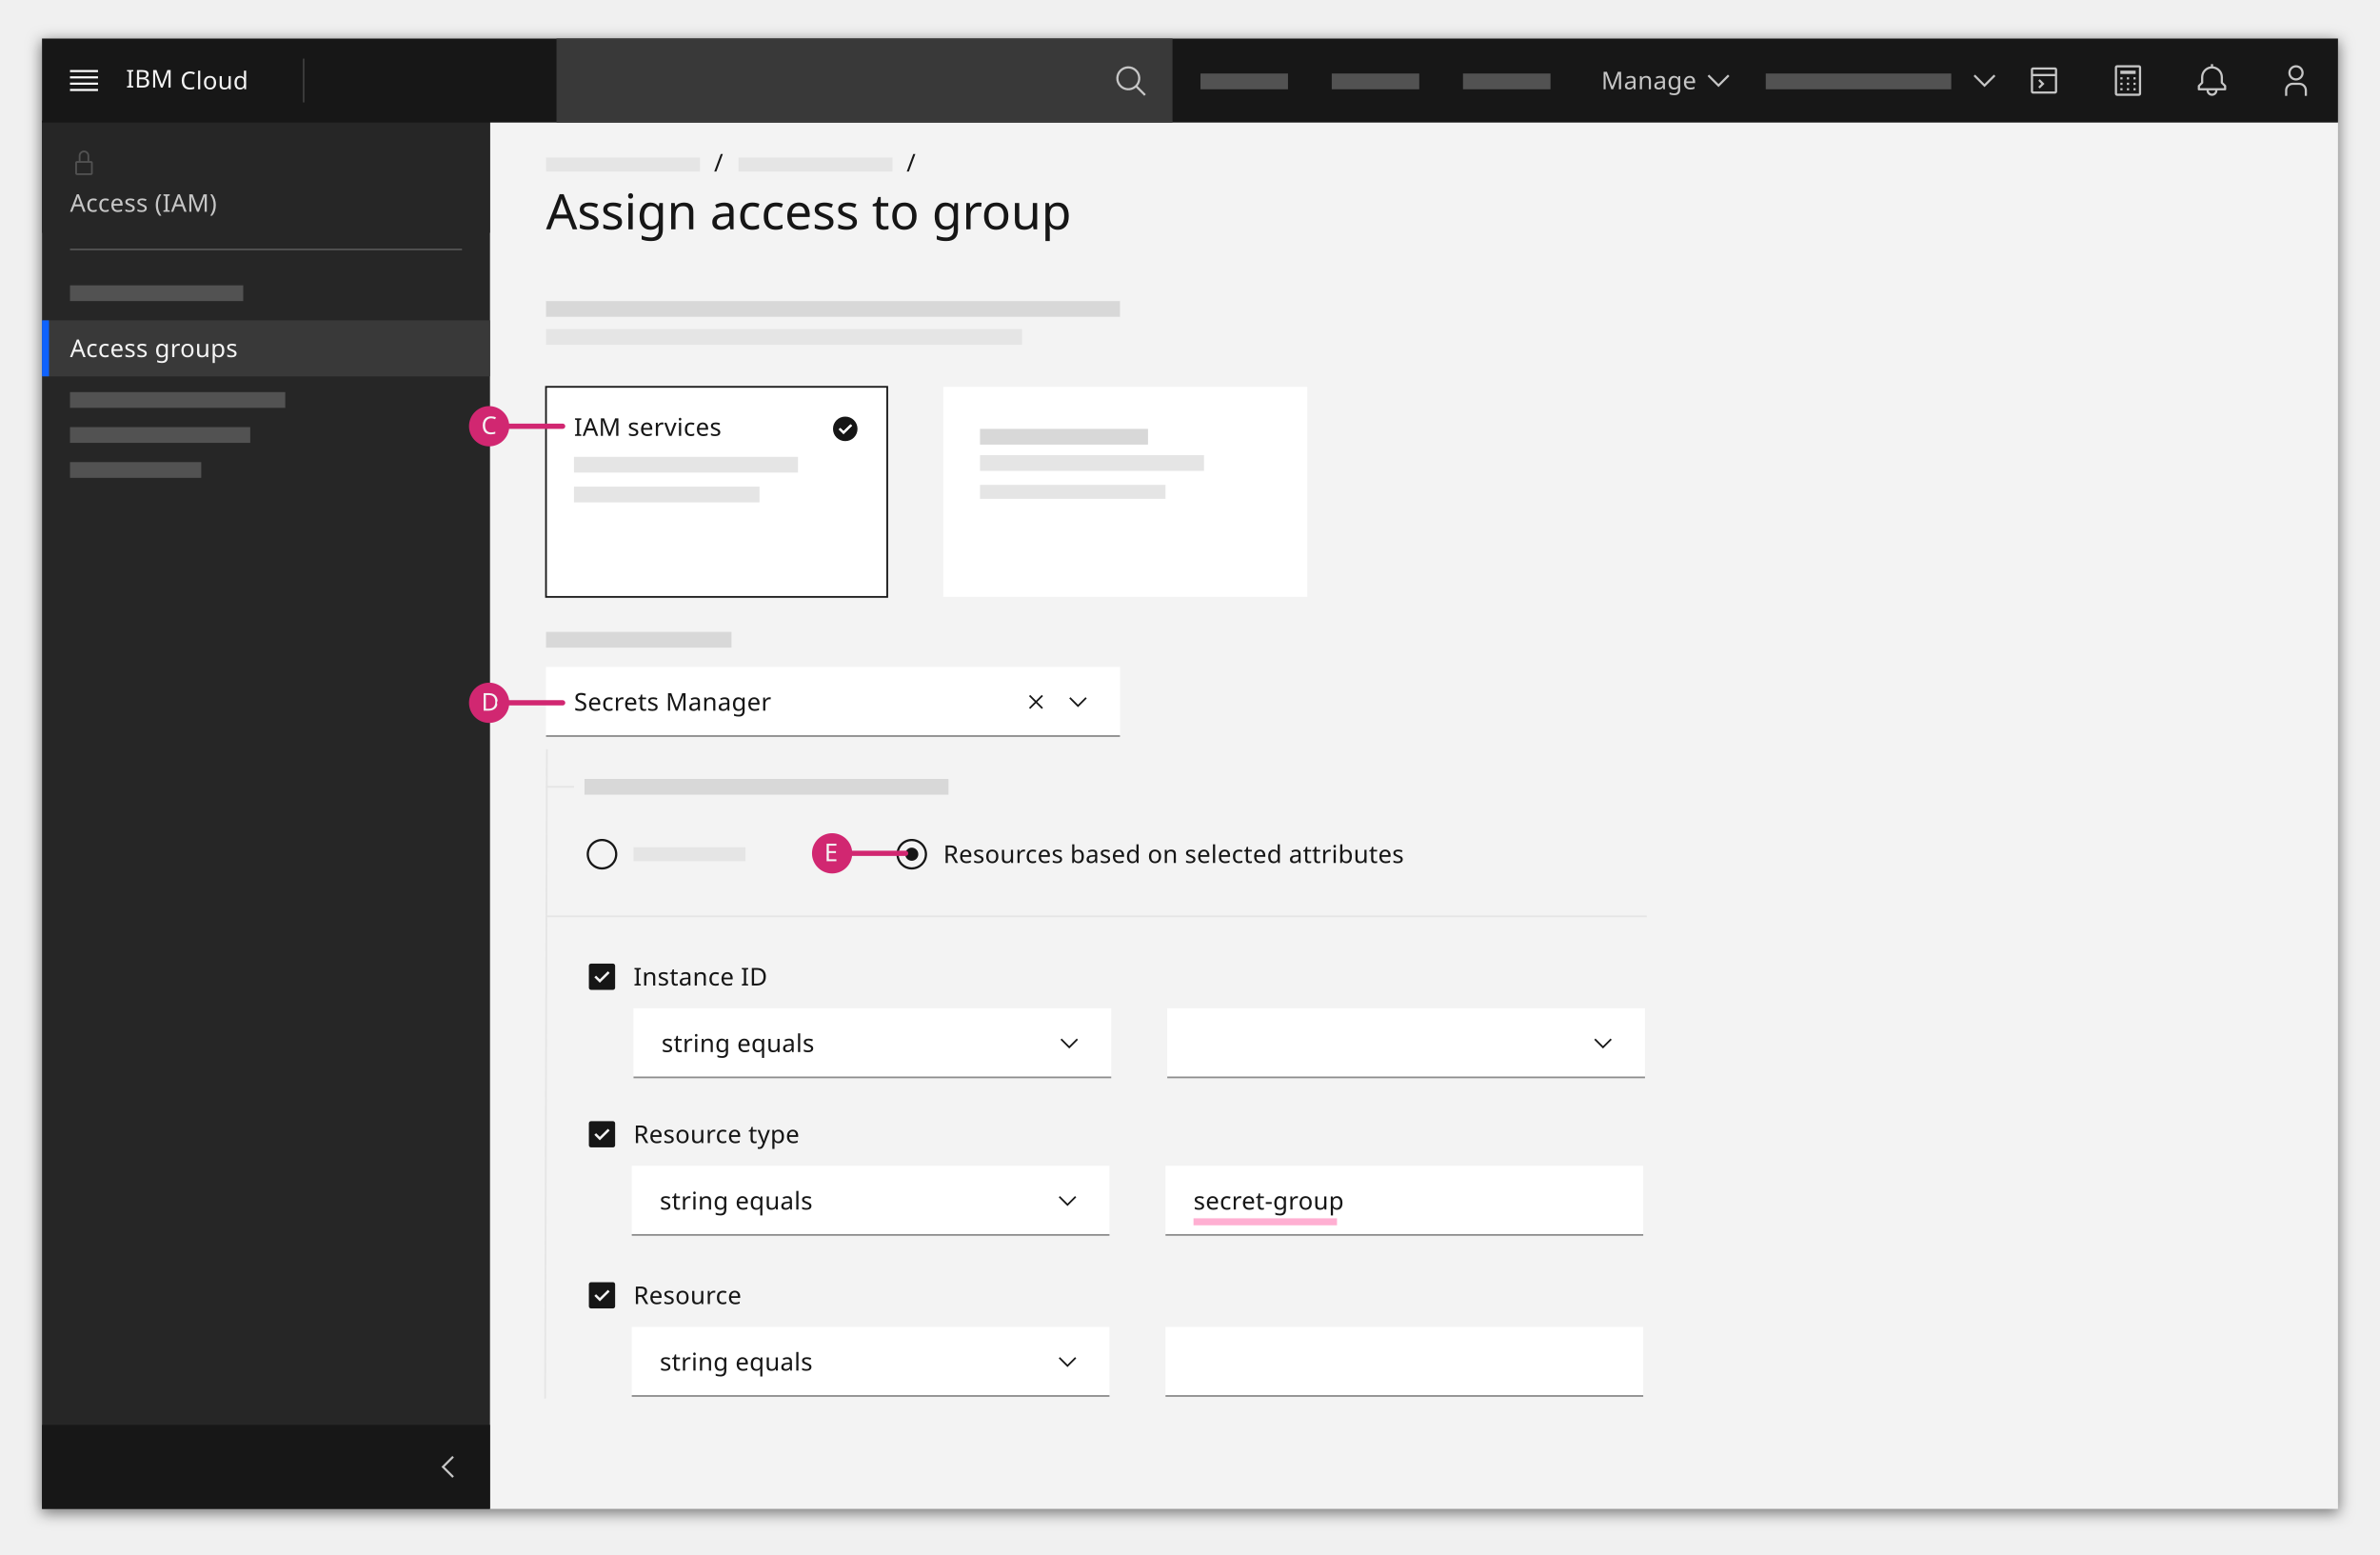
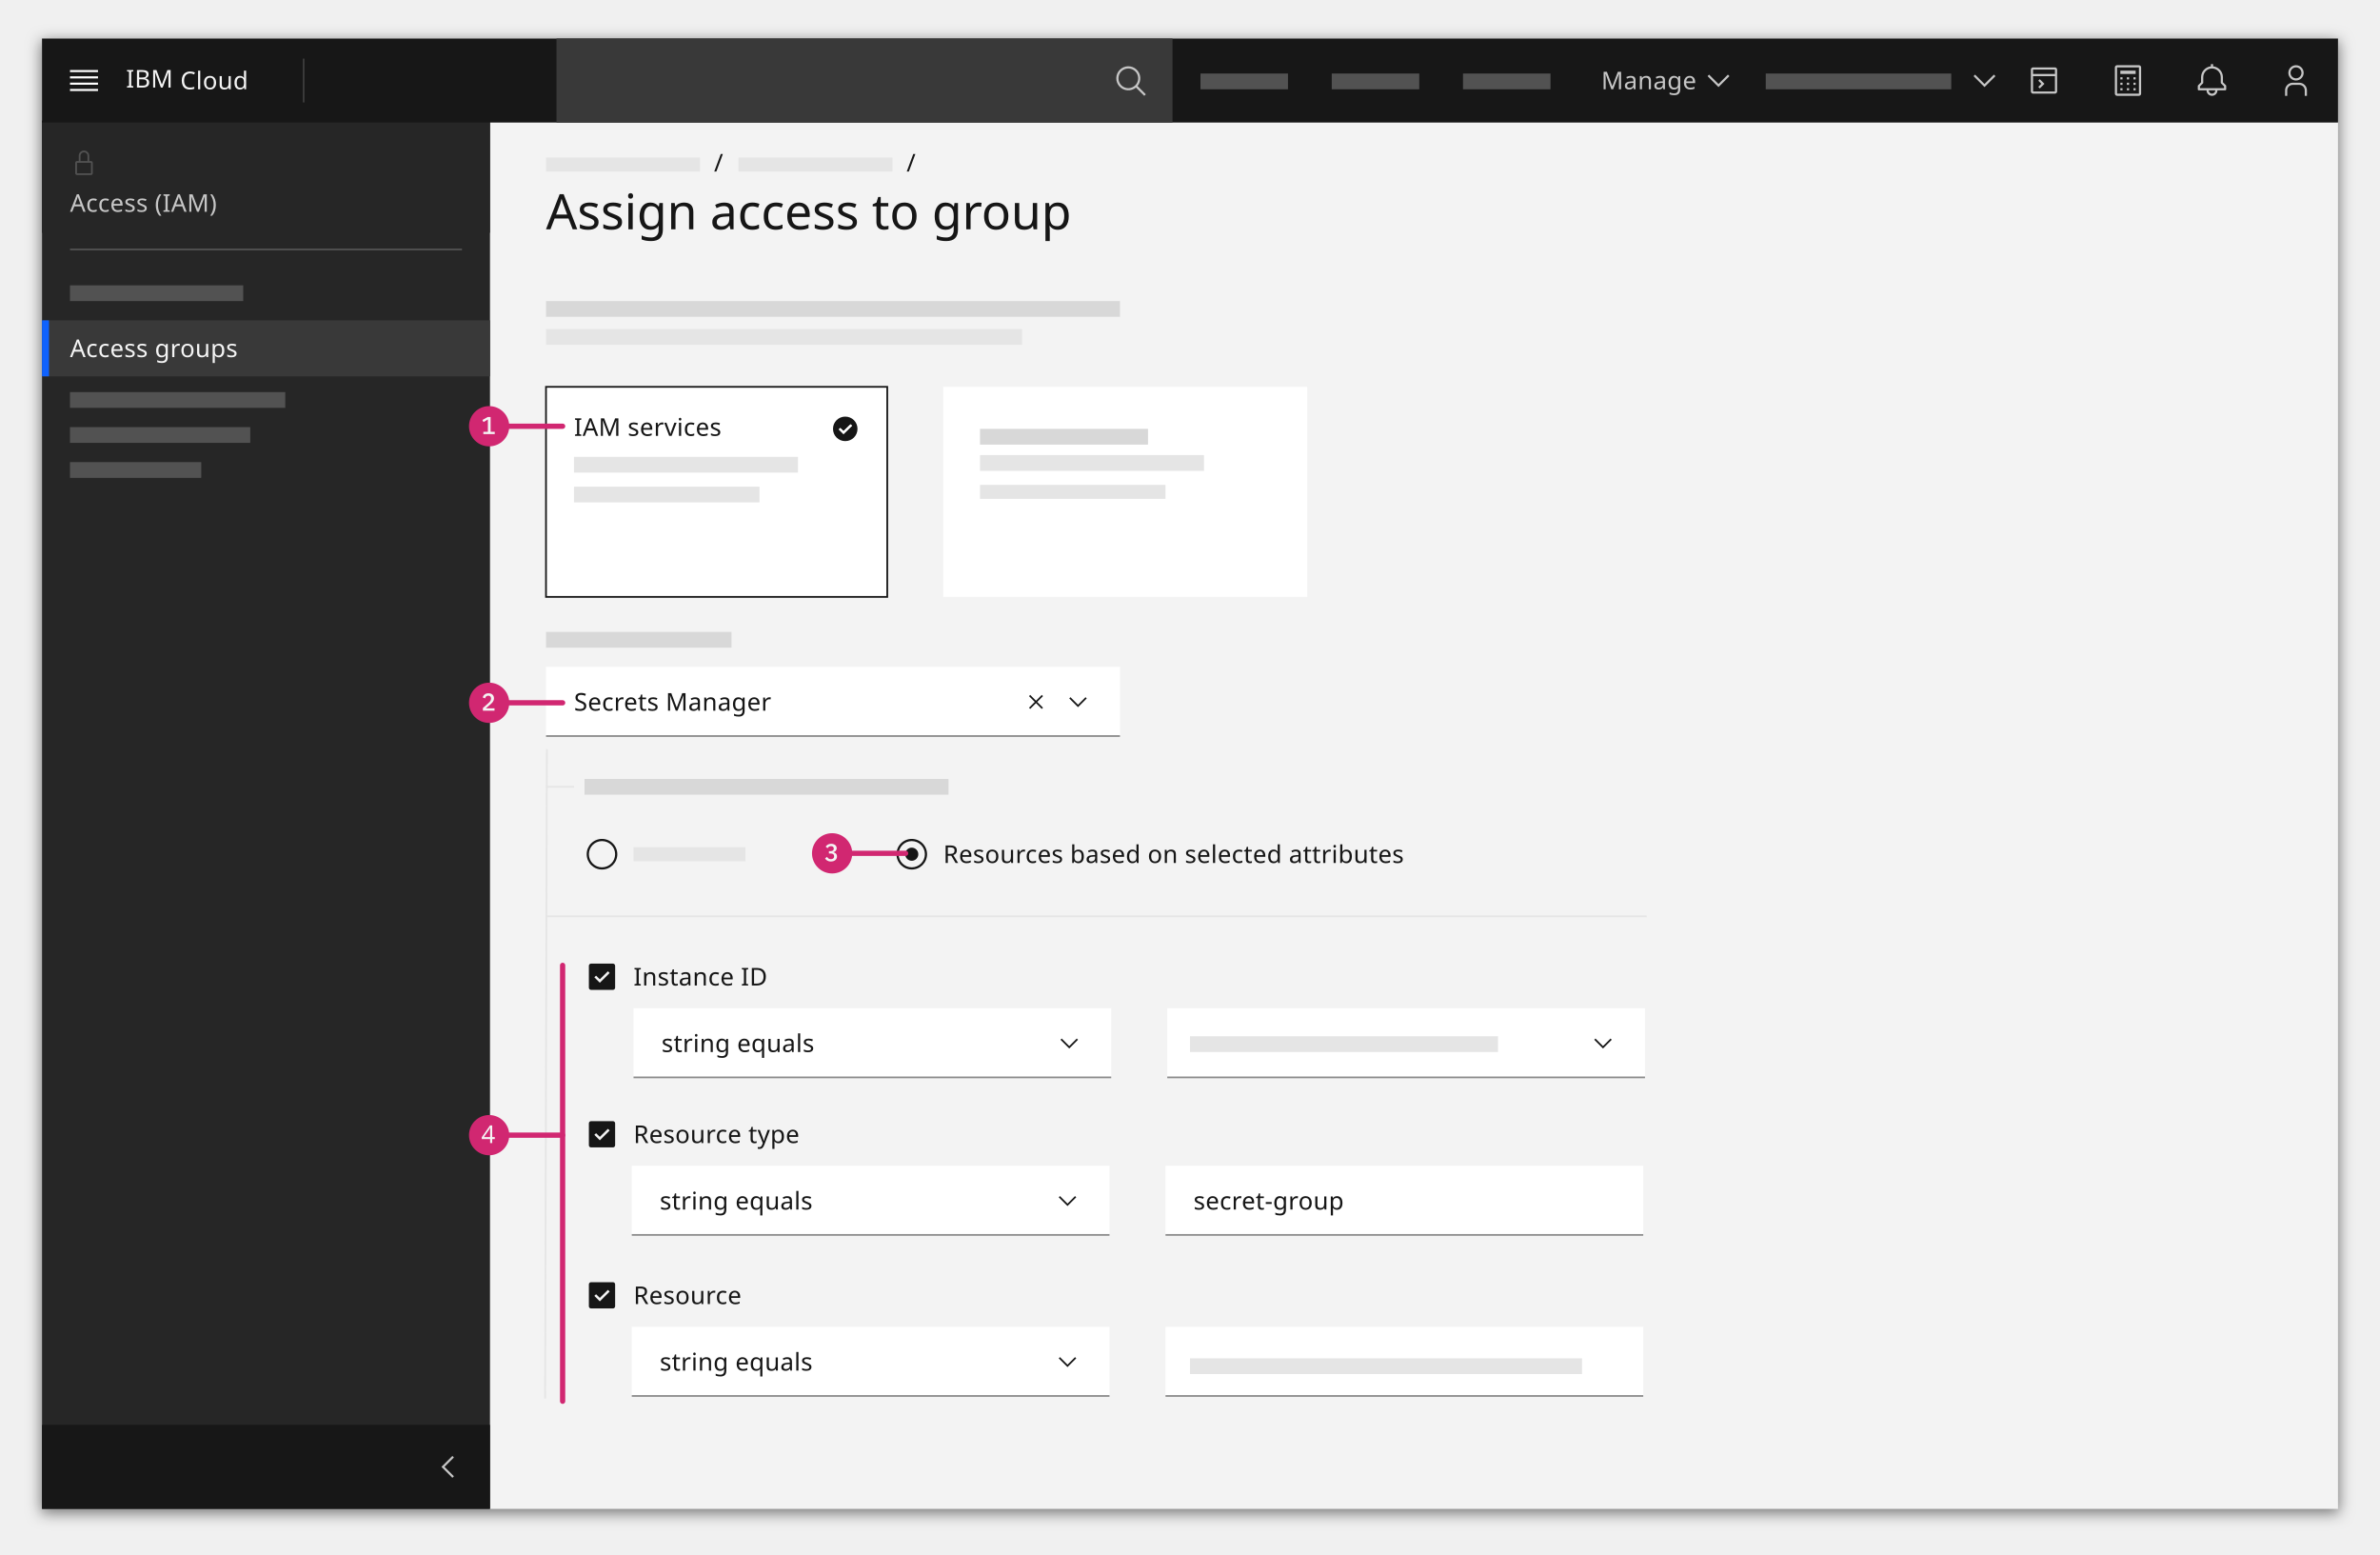
<svg xmlns="http://www.w3.org/2000/svg" xmlns:xlink="http://www.w3.org/1999/xlink" width="1360" height="888" viewBox="0 0 1360 888">
  <defs>
    <rect id="assign-access-secret-group-b" width="1312" height="840" x="24" y="22" />
    <filter id="assign-access-secret-group-a" width="102.2%" height="103.5%" x="-1.1%" y="-1.5%" filterUnits="objectBoundingBox">
      <feMorphology in="SourceAlpha" operator="dilate" radius=".5" result="shadowSpreadOuter1" />
      <feOffset dy="2" in="shadowSpreadOuter1" result="shadowOffsetOuter1" />
      <feGaussianBlur in="shadowOffsetOuter1" result="shadowBlurOuter1" stdDeviation="4" />
      <feColorMatrix in="shadowBlurOuter1" values="0 0 0 0 0   0 0 0 0 0   0 0 0 0 0  0 0 0 0.5 0" />
    </filter>
    <path id="assign-access-secret-group-c" d="M10,2.5 C11.726,2.5 13.125,3.899 13.125,5.625 C13.125,7.351 11.726,8.75 10,8.75 C8.274,8.75 6.875,7.351 6.875,5.625 C6.877,3.9 8.275,2.502 10,2.5 L10,2.5 Z M10,1.25 C7.584,1.25 5.625,3.209 5.625,5.625 C5.625,8.041 7.584,10 10,10 C12.416,10 14.375,8.041 14.375,5.625 C14.375,3.209 12.416,1.25 10,1.25 Z M16.25,18.75 L15,18.75 L15,15.625 C14.998,13.9 13.6,12.502 11.875,12.5 L8.125,12.5 C6.4,12.502 5.002,13.9 5,15.625 L5,18.75 L3.75,18.75 L3.75,15.625 C3.753,13.21 5.71,11.253 8.125,11.25 L11.875,11.25 C14.29,11.253 16.247,13.21 16.25,15.625 L16.25,18.75 Z" />
  </defs>
  <g fill="none" fill-rule="evenodd">
    <use fill="#000" filter="url(#assign-access-secret-group-a)" xlink:href="#assign-access-secret-group-b" />
    <use fill="#F3F3F3" xlink:href="#assign-access-secret-group-b" />
    <g transform="translate(334 638)">
      <g transform="translate(27 28)">
        <polygon fill="#FFF" points="0 0 273 0 273 40 0 40" />
        <rect width="273" height="1" y="39" fill="#8D8D8D" />
        <polygon fill="#161616" points="8 11 3 6 3.7 5.3 8 9.6 12.3 5.3 13 6" transform="translate(241 12)" />
        <text fill="#161616" font-family="IBMPlexSans, IBM Plex Sans" font-size="14" letter-spacing=".16">
          <tspan x="16" y="25">string equals</tspan>
        </text>
      </g>
      <g transform="translate(332 28)">
        <polygon fill="#FFF" points="0 0 273 0 273 40 0 40" />
        <rect width="273" height="1" y="39" fill="#8D8D8D" />
        <text fill="#161616" font-family="IBMPlexSans, IBM Plex Sans" font-size="14" letter-spacing=".16">
          <tspan x="16" y="25">secret-group</tspan>
        </text>
      </g>
      <g fill="#161616">
        <text font-family="IBMPlexSans, IBM Plex Sans" font-size="14" letter-spacing=".16">
          <tspan x="28" y="15">Resource type</tspan>
        </text>
        <path d="M16.25,2.5 L3.75,2.5 C3.06,2.5 2.5,3.06 2.5,3.75 L2.5,16.25 C2.5,16.94 3.06,17.5 3.75,17.5 L16.25,17.5 C16.94,17.5 17.5,16.94 17.5,16.25 L17.5,3.75 C17.5,3.06 16.94,2.5 16.25,2.5 Z M8.75,13.438 L5.625,10.312 L6.619,9.375 L8.75,11.469 L13.381,6.875 L14.375,7.862 L8.75,13.438 Z" />
      </g>
    </g>
    <g transform="translate(334 730)">
      <g transform="translate(332 28)">
        <polygon fill="#FFF" points="0 0 273 0 273 40 0 40" />
        <rect width="273" height="1" y="39" fill="#8D8D8D" />
      </g>
      <g transform="translate(27 28)">
        <polygon fill="#FFF" points="0 0 273 0 273 40 0 40" />
        <rect width="273" height="1" y="39" fill="#8D8D8D" />
        <polygon fill="#161616" points="8 11 3 6 3.7 5.3 8 9.6 12.3 5.3 13 6" transform="translate(241 12)" />
        <text fill="#161616" font-family="IBMPlexSans, IBM Plex Sans" font-size="14" letter-spacing=".16">
          <tspan x="16" y="25">string equals</tspan>
        </text>
      </g>
      <g fill="#161616">
        <text font-family="IBMPlexSans, IBM Plex Sans" font-size="14" letter-spacing=".16">
          <tspan x="28" y="15">Resource</tspan>
        </text>
        <path d="M16.25,2.5 L3.75,2.5 C3.06,2.5 2.5,3.06 2.5,3.75 L2.5,16.25 C2.5,16.94 3.06,17.5 3.75,17.5 L16.25,17.5 C16.94,17.5 17.5,16.94 17.5,16.25 L17.5,3.75 C17.5,3.06 16.94,2.5 16.25,2.5 Z M8.75,13.438 L5.625,10.312 L6.619,9.375 L8.75,11.469 L13.381,6.875 L14.375,7.862 L8.75,13.438 Z" />
      </g>
    </g>
    <g stroke="#E5E5E5" stroke-linecap="square" transform="translate(311 428)">
      <line x1="1.5" x2=".5" y1=".5" y2="370.5" />
      <line x1="629.5" x2="1.5" y1="95.5" y2="95.5" />
      <line x1="16.5" x2="1.5" y1="21.5" y2="21.5" />
    </g>
-     <line x1="682" x2="764" y1="698" y2="698" stroke="#FFAFD2" stroke-width="4" />
    <g transform="translate(334 548)">
      <g transform="translate(333 28)">
        <polygon fill="#FFF" points="0 0 273 0 273 40 0 40" />
        <rect width="273" height="1" y="39" fill="#8D8D8D" />
        <polygon fill="#161616" points="8 11 3 6 3.7 5.3 8 9.6 12.3 5.3 13 6" transform="translate(241 12)" />
      </g>
      <g transform="translate(28 28)">
        <polygon fill="#FFF" points="0 0 273 0 273 40 0 40" />
        <rect width="273" height="1" y="39" fill="#8D8D8D" />
        <polygon fill="#161616" points="8 11 3 6 3.7 5.3 8 9.6 12.3 5.3 13 6" transform="translate(241 12)" />
        <text fill="#161616" font-family="IBMPlexSans, IBM Plex Sans" font-size="14" letter-spacing=".16">
          <tspan x="16" y="25">string equals</tspan>
        </text>
      </g>
      <g fill="#161616">
        <text font-family="IBMPlexSans, IBM Plex Sans" font-size="14" letter-spacing=".16">
          <tspan x="28" y="15">Instance ID</tspan>
        </text>
        <path d="M16.25,2.5 L3.75,2.5 C3.06,2.5 2.5,3.06 2.5,3.75 L2.5,16.25 C2.5,16.94 3.06,17.5 3.75,17.5 L16.25,17.5 C16.94,17.5 17.5,16.94 17.5,16.25 L17.5,3.75 C17.5,3.06 16.94,2.5 16.25,2.5 Z M8.75,13.438 L5.625,10.312 L6.619,9.375 L8.75,11.469 L13.381,6.875 L14.375,7.862 L8.75,13.438 Z" />
      </g>
    </g>
+     <rect width="176" height="9" x="680" y="592" fill="#E5E5E5" />
+     <rect width="224" height="9" x="680" y="776" fill="#E5E5E5" />
    <g fill="#161616" transform="translate(511 478)">
      <text font-family="IBMPlexSans, IBM Plex Sans" font-size="14" letter-spacing=".16">
        <tspan x="28" y="15">Resources based on selected attributes</tspan>
      </text>
      <path d="M10,1.25 C5.168,1.25 1.25,5.168 1.25,10 C1.25,14.832 5.168,18.75 10,18.75 C14.832,18.75 18.75,14.832 18.75,10 C18.75,7.679 17.828,5.454 16.187,3.813 C14.546,2.172 12.321,1.25 10,1.25 Z M10,17.5 C5.858,17.5 2.5,14.142 2.5,10 C2.5,5.858 5.858,2.5 10,2.5 C14.142,2.5 17.5,5.858 17.5,10 C17.5,14.142 14.142,17.5 10,17.5 L10,17.5 Z M10,6.25 C7.929,6.25 6.25,7.929 6.25,10 C6.25,12.071 7.929,13.75 10,13.75 C12.071,13.75 13.75,12.071 13.75,10 C13.75,7.929 12.071,6.25 10,6.25 Z" />
    </g>
    <g transform="translate(334 478)">
      <path fill="#161616" d="M10,1.25 C5.168,1.25 1.25,5.168 1.25,10 C1.25,14.832 5.168,18.75 10,18.75 C14.832,18.75 18.75,14.832 18.75,10 C18.75,7.679 17.828,5.454 16.187,3.813 C14.546,2.172 12.321,1.25 10,1.25 Z M10,17.5 C5.858,17.5 2.5,14.142 2.5,10 C2.5,5.858 5.858,2.5 10,2.5 C14.142,2.5 17.5,5.858 17.5,10 C17.5,14.142 14.142,17.5 10,17.5 L10,17.5 Z" />
      <rect width="64" height="8" x="28" y="6" fill="#E5E5E5" />
    </g>
    <g transform="translate(312 381)">
      <polygon fill="#FFF" points="0 0 328 0 328 40 0 40" />
      <rect width="328" height="1" y="39" fill="#8D8D8D" />
      <polygon fill="#161616" points="8 11 3 6 3.7 5.3 8 9.6 12.3 5.3 13 6" transform="translate(296 12)" />
      <polygon fill="#161616" points="12 4.7 11.3 4 8 7.3 4.7 4 4 4.7 7.3 8 4 11.3 4.7 12 8 8.7 11.3 12 12 11.3 8.7 8" transform="translate(272 12)" />
      <text fill="#161616" font-family="IBMPlexSans, IBM Plex Sans" font-size="14" letter-spacing=".16">
        <tspan x="16" y="25">Secrets Manager</tspan>
      </text>
    </g>
    <g transform="translate(280 205)">
      <rect width="531" height="136" fill="#F3F3F3" />
      <g transform="translate(32 16)">
        <rect width="195" height="120" fill="#FFF" />
        <rect width="195" height="120" stroke="#171717" />
        <g transform="translate(163 16)">
          <path fill="#161616" d="M8,1 C4.1,1 1,4.1 1,8 C1,11.9 4.1,15 8,15 C11.9,15 15,11.9 15,8 C15,4.1 11.9,1 8,1 Z M7,11 L4.3,8.3 L5.2,7.5 L7,9.3 L11,5.4 L11.9,6.2 L7,11 Z" />
          <polygon fill="#FFF" points="7 11 4.3 8.3 5.2 7.5 7 9.3 11 5.4 11.9 6.2" />
        </g>
      </g>
      <rect width="208" height="120" fill="#FFF" transform="translate(259 16)" />
      <text fill="#161616" font-family="IBMPlexSans, IBM Plex Sans" font-size="14" letter-spacing=".16">
        <tspan x="48" y="44">IAM services</tspan>
      </text>
    </g>
    <g transform="translate(280 70)">
      <rect width="1008" height="104" fill="#F3F3F3" />
      <text fill="#161616" font-family="IBMPlexSans, IBM Plex Sans" font-size="28">
        <tspan x="32" y="61">Assign access to group</tspan>
      </text>
    </g>
    <g transform="translate(312 84)">
      <text fill="#161616" font-family="IBMPlexSans, IBM Plex Sans" font-size="14" letter-spacing=".16">
        <tspan x="96" y="14">/</tspan>
      </text>
      <rect width="88" height="8" y="6" fill="#E5E5E5" />
    </g>
    <g transform="translate(422 84)">
      <text fill="#161616" font-family="IBMPlexSans, IBM Plex Sans" font-size="14" letter-spacing=".16">
        <tspan x="96" y="14">/</tspan>
      </text>
      <rect width="88" height="8" y="6" fill="#E5E5E5" />
    </g>
    <g transform="translate(24 69)">
      <rect width="256" height="793" fill="#262626" />
      <g transform="translate(0 745)">
        <rect width="256" height="48" fill="#171717" />
        <g transform="translate(208)">
          <rect width="48" height="48" />
          <polygon fill="#C6C6C6" points="6.25 10 12.5 3.75 13.375 4.625 8 10 13.375 15.375 12.5 16.25" transform="translate(14 14)" />
        </g>
      </g>
      <g transform="translate(0 114)">
        <rect width="256" height="32" fill="#393939" transform="matrix(-1 0 0 1 256 0)" />
        <rect width="4" height="32" fill="#0F62FE" transform="matrix(-1 0 0 1 4 0)" />
        <text fill="#F4F4F4" font-family="IBMPlexSans-SemiBold, IBM Plex Sans" font-size="14" font-weight="500" letter-spacing=".16">
          <tspan x="16" y="21">Access groups</tspan>
        </text>
      </g>
      <g transform="translate(0 65)">
        <rect width="256" height="17" />
        <rect width="224" height="1" x="16" y="8" fill="#525252" />
      </g>
      <rect width="256" height="64" fill="#262626" />
      <text fill="#C6C6C6" font-family="IBMPlexSans-SemiBold, IBM Plex Sans" font-size="14" font-weight="500" letter-spacing=".16">
        <tspan x="16" y="52">Access (IAM)</tspan>
      </text>
      <path fill="#525252" d="M12,7 L11,7 L11,4 C11,2.343 9.657,1 8,1 C6.343,1 5,2.343 5,4 L5,7 L4,7 C3.448,7 3,7.448 3,8 L3,14 C3,14.552 3.448,15 4,15 L12,15 C12.552,15 13,14.552 13,14 L13,8 C13,7.448 12.552,7 12,7 Z M6,4 C6,2.895 6.895,2 8,2 C9.105,2 10,2.895 10,4 L10,7 L6,7 L6,4 Z M12,14 L4,14 L4,8 L12,8 L12,14 Z" transform="translate(16 16)" />
      <rect width="99" height="9" x="16" y="94" fill="#525252" />
      <rect width="123" height="9" x="16" y="155" fill="#525252" />
      <rect width="103" height="9" x="16" y="175" fill="#525252" />
      <rect width="75" height="9" x="16" y="195" fill="#525252" />
    </g>
    <g transform="translate(312 172)">
      <rect width="208" height="9" x="22" y="273" fill="#D8D8D8" />
      <rect width="106" height="9" y="189" fill="#D8D8D8" />
      <rect width="128" height="9" x="248" y="88" fill="#E5E5E5" />
      <rect width="96" height="9" x="248" y="73" fill="#D8D8D8" />
      <rect width="106" height="8" x="248" y="105" fill="#E5E5E5" />
      <rect width="128" height="9" x="16" y="89" fill="#E5E5E5" />
      <rect width="106" height="9" x="16" y="106" fill="#E5E5E5" />
      <rect width="328" height="9" fill="#D8D8D8" />
      <rect width="272" height="9" y="16" fill="#E5E5E5" />
    </g>
    <g transform="translate(24 22)">
      <rect width="1312" height="48" fill="#171717" />
      <g transform="translate(1264)">
        <rect width="48" height="48" />
        <use fill="#C6C6C6" transform="translate(14 14)" xlink:href="#assign-access-secret-group-c" />
      </g>
      <g transform="translate(1216)">
        <rect width="48" height="48" />
        <path fill="#C6C6C6" d="M17.938,12.688 L16.25,11 L16.25,8.125 C16.246,4.911 13.821,2.217 10.625,1.875 L10.625,0.625 L9.375,0.625 L9.375,1.875 C6.19,2.238 3.777,4.92 3.75,8.125 L3.75,11 L2.062,12.688 C1.939,12.799 1.871,12.959 1.875,13.125 L1.875,15 C1.864,15.169 1.926,15.334 2.046,15.454 C2.166,15.574 2.331,15.636 2.5,15.625 L6.875,15.625 C6.875,17.351 8.274,18.75 10,18.75 C11.726,18.75 13.125,17.351 13.125,15.625 L17.5,15.625 C17.669,15.636 17.834,15.574 17.954,15.454 C18.074,15.334 18.136,15.169 18.125,15 L18.125,13.125 C18.129,12.959 18.061,12.799 17.938,12.688 L17.938,12.688 Z M10,17.5 C8.964,17.5 8.125,16.661 8.125,15.625 L11.875,15.625 C11.875,16.661 11.036,17.5 10,17.5 L10,17.5 Z M16.875,14.375 L3.125,14.375 L3.125,13.375 L4.812,11.688 C4.936,11.576 5.004,11.416 5,11.25 L5,8.125 C5,5.364 7.239,3.125 10,3.125 C12.761,3.125 15,5.364 15,8.125 L15,11.25 C14.996,11.416 15.064,11.576 15.188,11.688 L16.875,13.375 L16.875,14.375 Z" transform="translate(14 14)" />
      </g>
      <g transform="translate(1168)">
        <rect width="48" height="48" />
        <path fill="#C6C6C6" d="M16.25,2.5 L16.25,17.5 L3.75,17.5 L3.75,2.5 L16.25,2.5 L16.25,2.5 Z M16.25,1.25 L3.75,1.25 C3.06,1.25 2.5,1.81 2.5,2.5 L2.5,17.5 C2.5,18.19 3.06,18.75 3.75,18.75 L16.25,18.75 C16.94,18.75 17.5,18.19 17.5,17.5 L17.5,2.5 C17.5,1.81 16.94,1.25 16.25,1.25 Z M5.625,14.375 L6.875,14.375 L6.875,15.625 L5.625,15.625 L5.625,14.375 Z M13.125,14.375 L14.375,14.375 L14.375,15.625 L13.125,15.625 L13.125,14.375 Z M5.625,11.25 L6.875,11.25 L6.875,12.5 L5.625,12.5 L5.625,11.25 Z M13.125,11.25 L14.375,11.25 L14.375,12.5 L13.125,12.5 L13.125,11.25 Z M5.625,8.125 L6.875,8.125 L6.875,9.375 L5.625,9.375 L5.625,8.125 Z M9.375,14.375 L10.625,14.375 L10.625,15.625 L9.375,15.625 L9.375,14.375 Z M9.375,11.25 L10.625,11.25 L10.625,12.5 L9.375,12.5 L9.375,11.25 Z M9.375,8.125 L10.625,8.125 L10.625,9.375 L9.375,9.375 L9.375,8.125 Z M13.125,8.125 L14.375,8.125 L14.375,9.375 L13.125,9.375 L13.125,8.125 Z M5.625,4.375 L14.375,4.375 L14.375,6.25 L5.625,6.25 L5.625,4.375 Z" transform="translate(14 14)" />
      </g>
      <g transform="translate(1120)">
        <rect width="48" height="48" />
        <path fill="#C6C6C6" d="M16.25,2.506 L3.75,2.506 C3.06,2.506 2.5,3.066 2.5,3.756 L2.5,16.256 C2.5,16.947 3.06,17.506 3.75,17.506 L16.25,17.506 C16.94,17.506 17.5,16.947 17.5,16.256 L17.5,3.756 C17.5,3.066 16.94,2.506 16.25,2.506 Z M16.25,3.756 L16.25,6.256 L3.75,6.256 L3.75,3.756 L16.25,3.756 Z M3.75,16.256 L3.75,7.506 L16.25,7.506 L16.25,16.256 L3.75,16.256 Z M6.725,10.113 L8.488,11.881 L6.725,13.65 L7.606,14.531 L10.256,11.881 L7.606,9.231 L6.725,10.113 L6.725,10.113 Z" transform="translate(14 14)" />
      </g>
      <g transform="translate(875)">
        <rect width="83" height="48" />
        <rect width="16" height="48" transform="translate(67)" />
        <text fill="#C6C6C6" font-family="IBMPlexSans, IBM Plex Sans" font-size="14" letter-spacing=".16">
          <tspan x="16" y="29">Manage</tspan>
        </text>
      </g>
      <polygon fill="#C6C6C6" points="10 13.75 3.75 7.5 4.625 6.625 10 12 15.375 6.625 16.25 7.5" transform="translate(948 14)" />
      <polygon fill="#C6C6C6" points="10 13.75 3.75 7.5 4.625 6.625 10 12 15.375 6.625 16.25 7.5" transform="translate(1100 14)" />
      <rect width="352" height="48" x="294" fill="#393939" />
      <g transform="translate(598)">
        <rect width="48" height="48" />
        <path fill="#C6C6C6" d="M18.75,17.869 L14.031,13.125 C16.375,10.298 16.082,6.128 13.367,3.655 C10.652,1.182 6.473,1.28 3.877,3.877 C1.28,6.473 1.182,10.652 3.655,13.367 C6.128,16.082 10.298,16.375 13.125,14.031 L17.869,18.75 L18.75,17.869 Z M3.125,8.75 C3.125,5.643 5.643,3.125 8.75,3.125 C11.857,3.125 14.375,5.643 14.375,8.75 C14.375,11.857 11.857,14.375 8.75,14.375 C5.643,14.375 3.125,11.857 3.125,8.75 Z" transform="translate(14 14)" />
      </g>
      <line x1="149.5" x2="149.5" y1="12" y2="36" stroke="#3D3D3D" stroke-linecap="square" />
      <text fill="#F4F4F4" font-family="IBMPlexSans-SemiBold, IBM Plex Sans" font-size="14" font-weight="500" letter-spacing=".16">
        <tspan x="79" y="29">Cloud</tspan>
      </text>
      <text fill="#F4F4F4" font-family="IBMPlexSans, IBM Plex Sans" font-size="14" letter-spacing=".16">
        <tspan x="48" y="28">IBM</tspan>
      </text>
      <rect width="48" height="48" />
      <path fill="#FFF" d="M2,14.8 L18,14.8 L18,16 L2,16 L2,14.8 Z M2,11.2 L18,11.2 L18,12.4 L2,12.4 L2,11.2 Z M2,7.6 L18,7.6 L18,8.8 L2,8.8 L2,7.6 Z M2,4 L18,4 L18,5.2 L2,5.2 L2,4 Z" transform="translate(14 14)" />
      <rect width="50" height="9" x="662" y="20" fill="#525252" />
      <rect width="50" height="9" x="737" y="20" fill="#525252" />
      <rect width="50" height="9" x="812" y="20" fill="#525252" />
      <rect width="106" height="9" x="985" y="20" fill="#525252" />
    </g>
    <g transform="translate(268 232)">
      <circle cx="11.5" cy="11.5" r="11.5" fill="#D12771" />
-       <text fill="#F4F4F4" font-family="IBMPlexSans-Medium, IBM Plex Sans" font-size="14" font-weight="500" letter-spacing=".16">
-         <tspan x="7" y="16">C</tspan>
-       </text>
+       <polygon fill="#F4F4F4" fill-rule="nonzero" points="14.714 16 14.714 14.684 12.348 14.684 12.348 6.228 10.682 6.228 7.658 7.95 8.274 9.112 10.794 7.656 10.794 14.684 8.19 14.684 8.19 16" />
      <line x1="17.5" x2="53.5" y1="11.5" y2="11.5" stroke="#D12771" stroke-linecap="round" stroke-width="3" />
      <g transform="translate(0 158)">
        <circle cx="11.5" cy="11.5" r="11.5" fill="#D12771" />
-         <text fill="#F4F4F4" font-family="IBMPlexSans-Medium, IBM Plex Sans" font-size="14" font-weight="500" letter-spacing=".16">
-           <tspan x="7" y="16">D</tspan>
-         </text>
+         <path fill="#F4F4F4" fill-rule="nonzero" d="M14.574,16 L14.574,14.656 L9.646,14.656 L11.942,12.682 C13.23,11.576 14.28,10.54 14.28,8.958 C14.28,7.264 13.132,6.06 11.144,6.06 C9.184,6.06 8.204,7.208 7.798,8.44 L9.184,8.972 C9.422,8.118 9.94,7.432 11.018,7.432 C11.984,7.432 12.6,8.02 12.6,8.958 L12.6,9.14 C12.6,10.036 12.04,10.82 11.06,11.702 L7.938,14.488 L7.938,16 L14.574,16 Z" />
        <line x1="17.5" x2="53.5" y1="11.5" y2="11.5" stroke="#D12771" stroke-linecap="round" stroke-width="3" />
      </g>
      <g transform="translate(196 244)">
        <circle cx="11.5" cy="11.5" r="11.5" fill="#D12771" />
-         <text fill="#F4F4F4" font-family="IBMPlexSans-Medium, IBM Plex Sans" font-size="14" font-weight="500" letter-spacing=".16">
-           <tspan x="7" y="16">E</tspan>
-         </text>
+         <path fill="#F4F4F4" fill-rule="nonzero" d="M10.794,16.168 C12.88,16.168 14.28,15.02 14.28,13.312 C14.28,11.898 13.342,11.1 12.236,10.89 L12.236,10.82 C13.258,10.596 14.112,9.826 14.112,8.58 C14.112,6.998 12.782,6.06 10.934,6.06 C9.31,6.06 8.414,6.816 7.826,7.67 L8.876,8.58 C9.324,7.838 9.968,7.39 10.892,7.39 C11.83,7.39 12.446,7.894 12.446,8.776 L12.446,8.874 C12.446,9.672 11.872,10.246 10.668,10.246 L9.674,10.246 L9.674,11.59 L10.71,11.59 C11.942,11.59 12.642,12.136 12.642,13.13 L12.642,13.228 C12.642,14.236 11.984,14.838 10.794,14.838 C9.66,14.838 9.086,14.292 8.61,13.508 L7.448,14.418 C8.064,15.314 8.974,16.168 10.794,16.168 Z" />
        <line x1="17.5" x2="53.5" y1="11.5" y2="11.5" stroke="#D12771" stroke-linecap="round" stroke-width="3" />
+       </g>
+       <g transform="translate(0 319)">
+         <g transform="translate(0 86)">
+           <circle cx="11.5" cy="11.5" r="11.5" fill="#D12771" />
+           <text fill="#F4F4F4" font-family="IBMPlexSans-Medium, IBM Plex Sans" font-size="14" font-weight="500" letter-spacing=".16">
+             <tspan x="7" y="16">4</tspan>
+           </text>
+         </g>
+         <line x1="17.5" x2="53.5" y1="97.5" y2="97.5" stroke="#D12771" stroke-linecap="round" stroke-width="3" />
+         <line x1="53.5" x2="53.5" y1=".5" y2="249.5" stroke="#D12771" stroke-linecap="round" stroke-width="3" />
      </g>
    </g>
  </g>
</svg>
